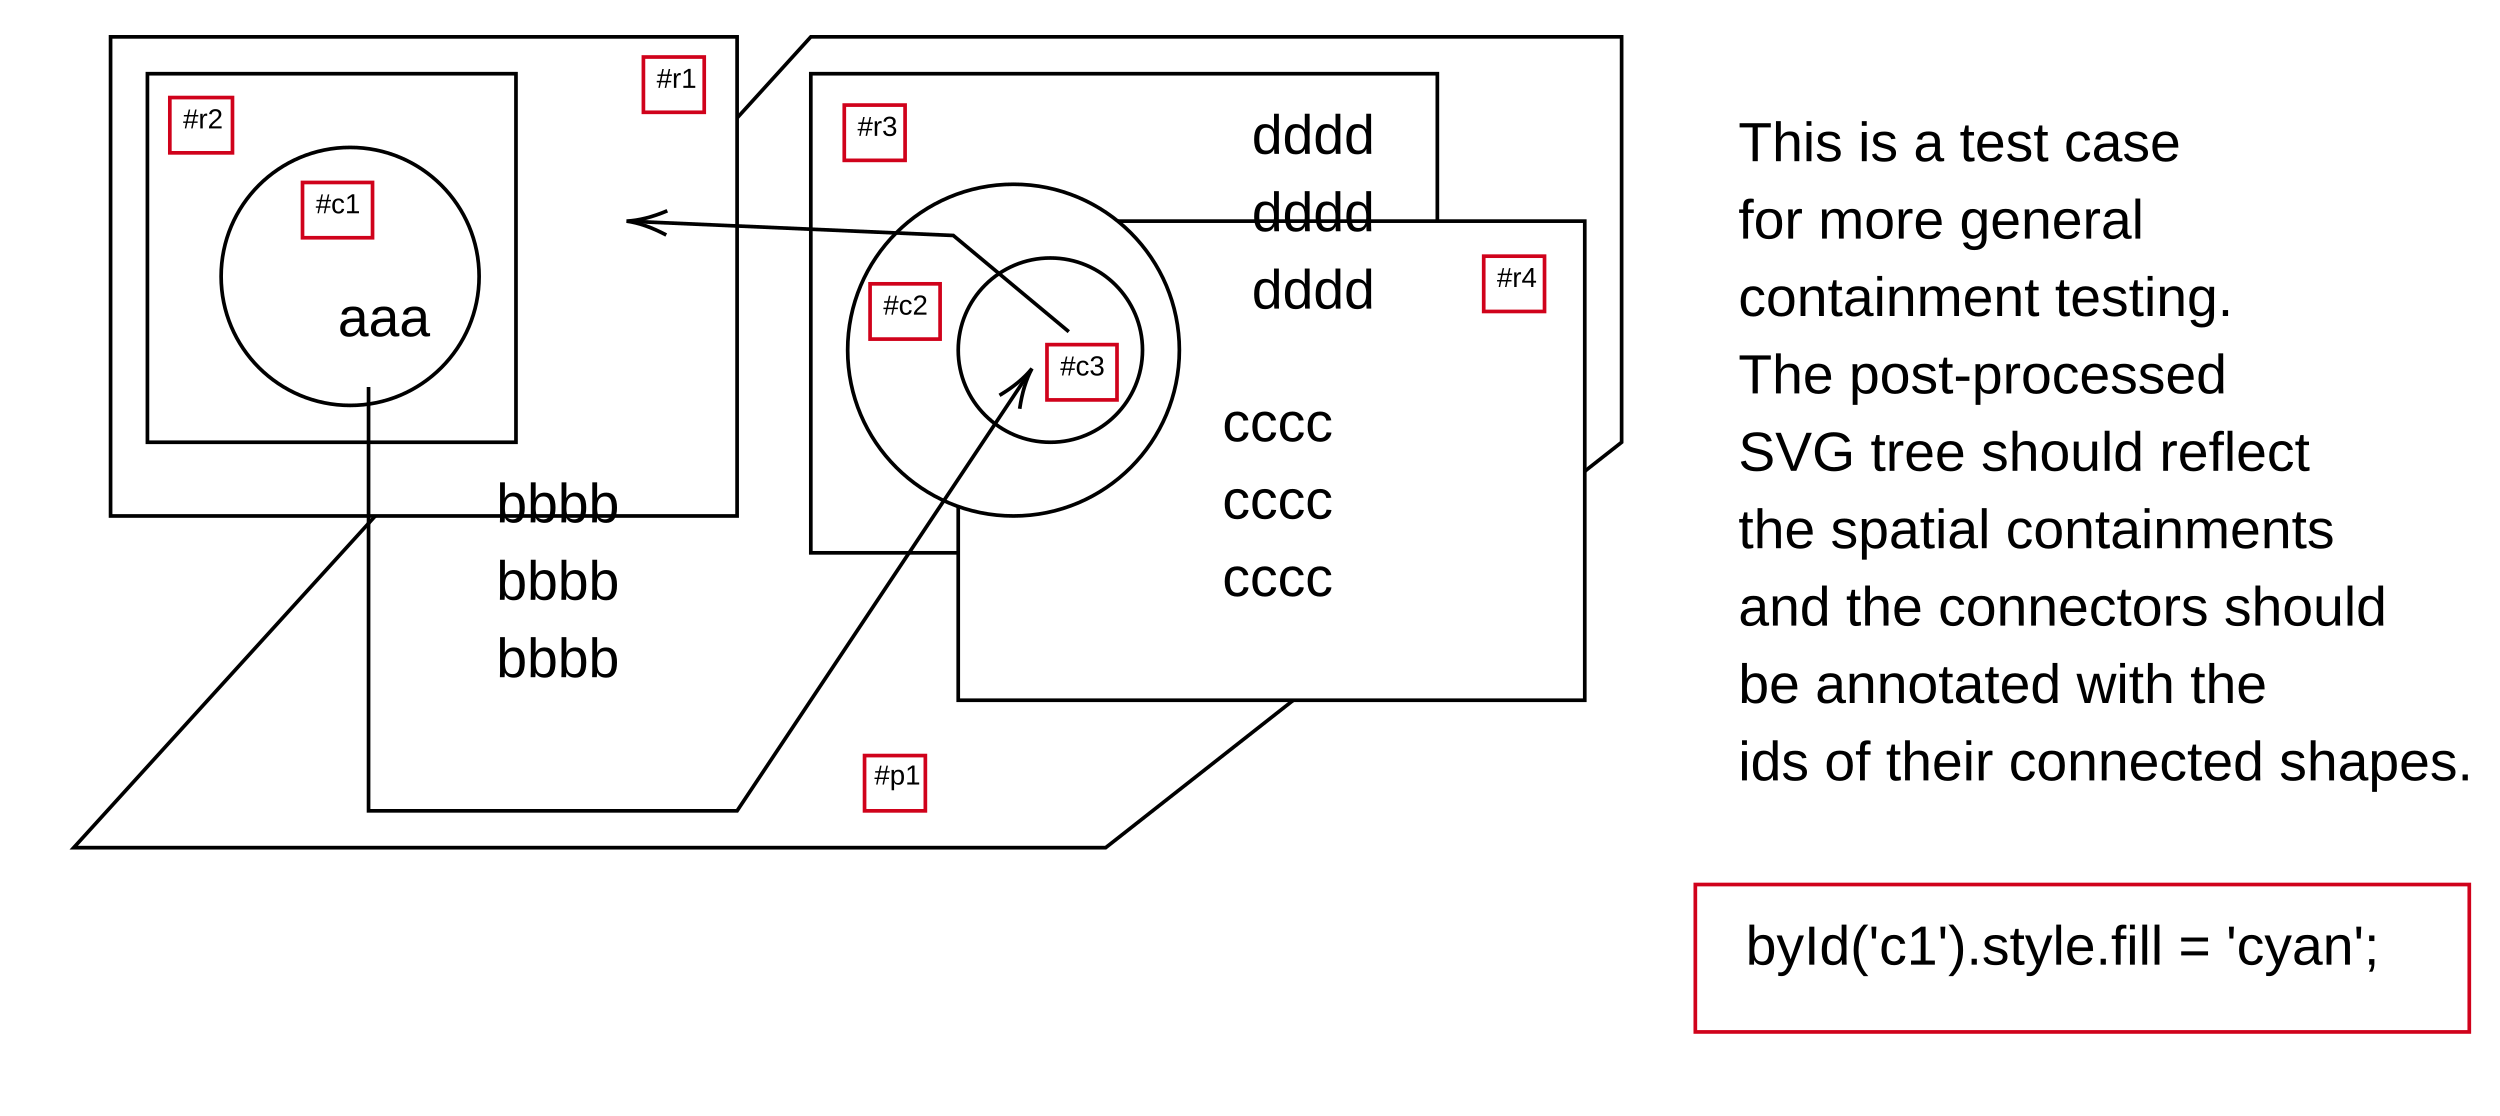
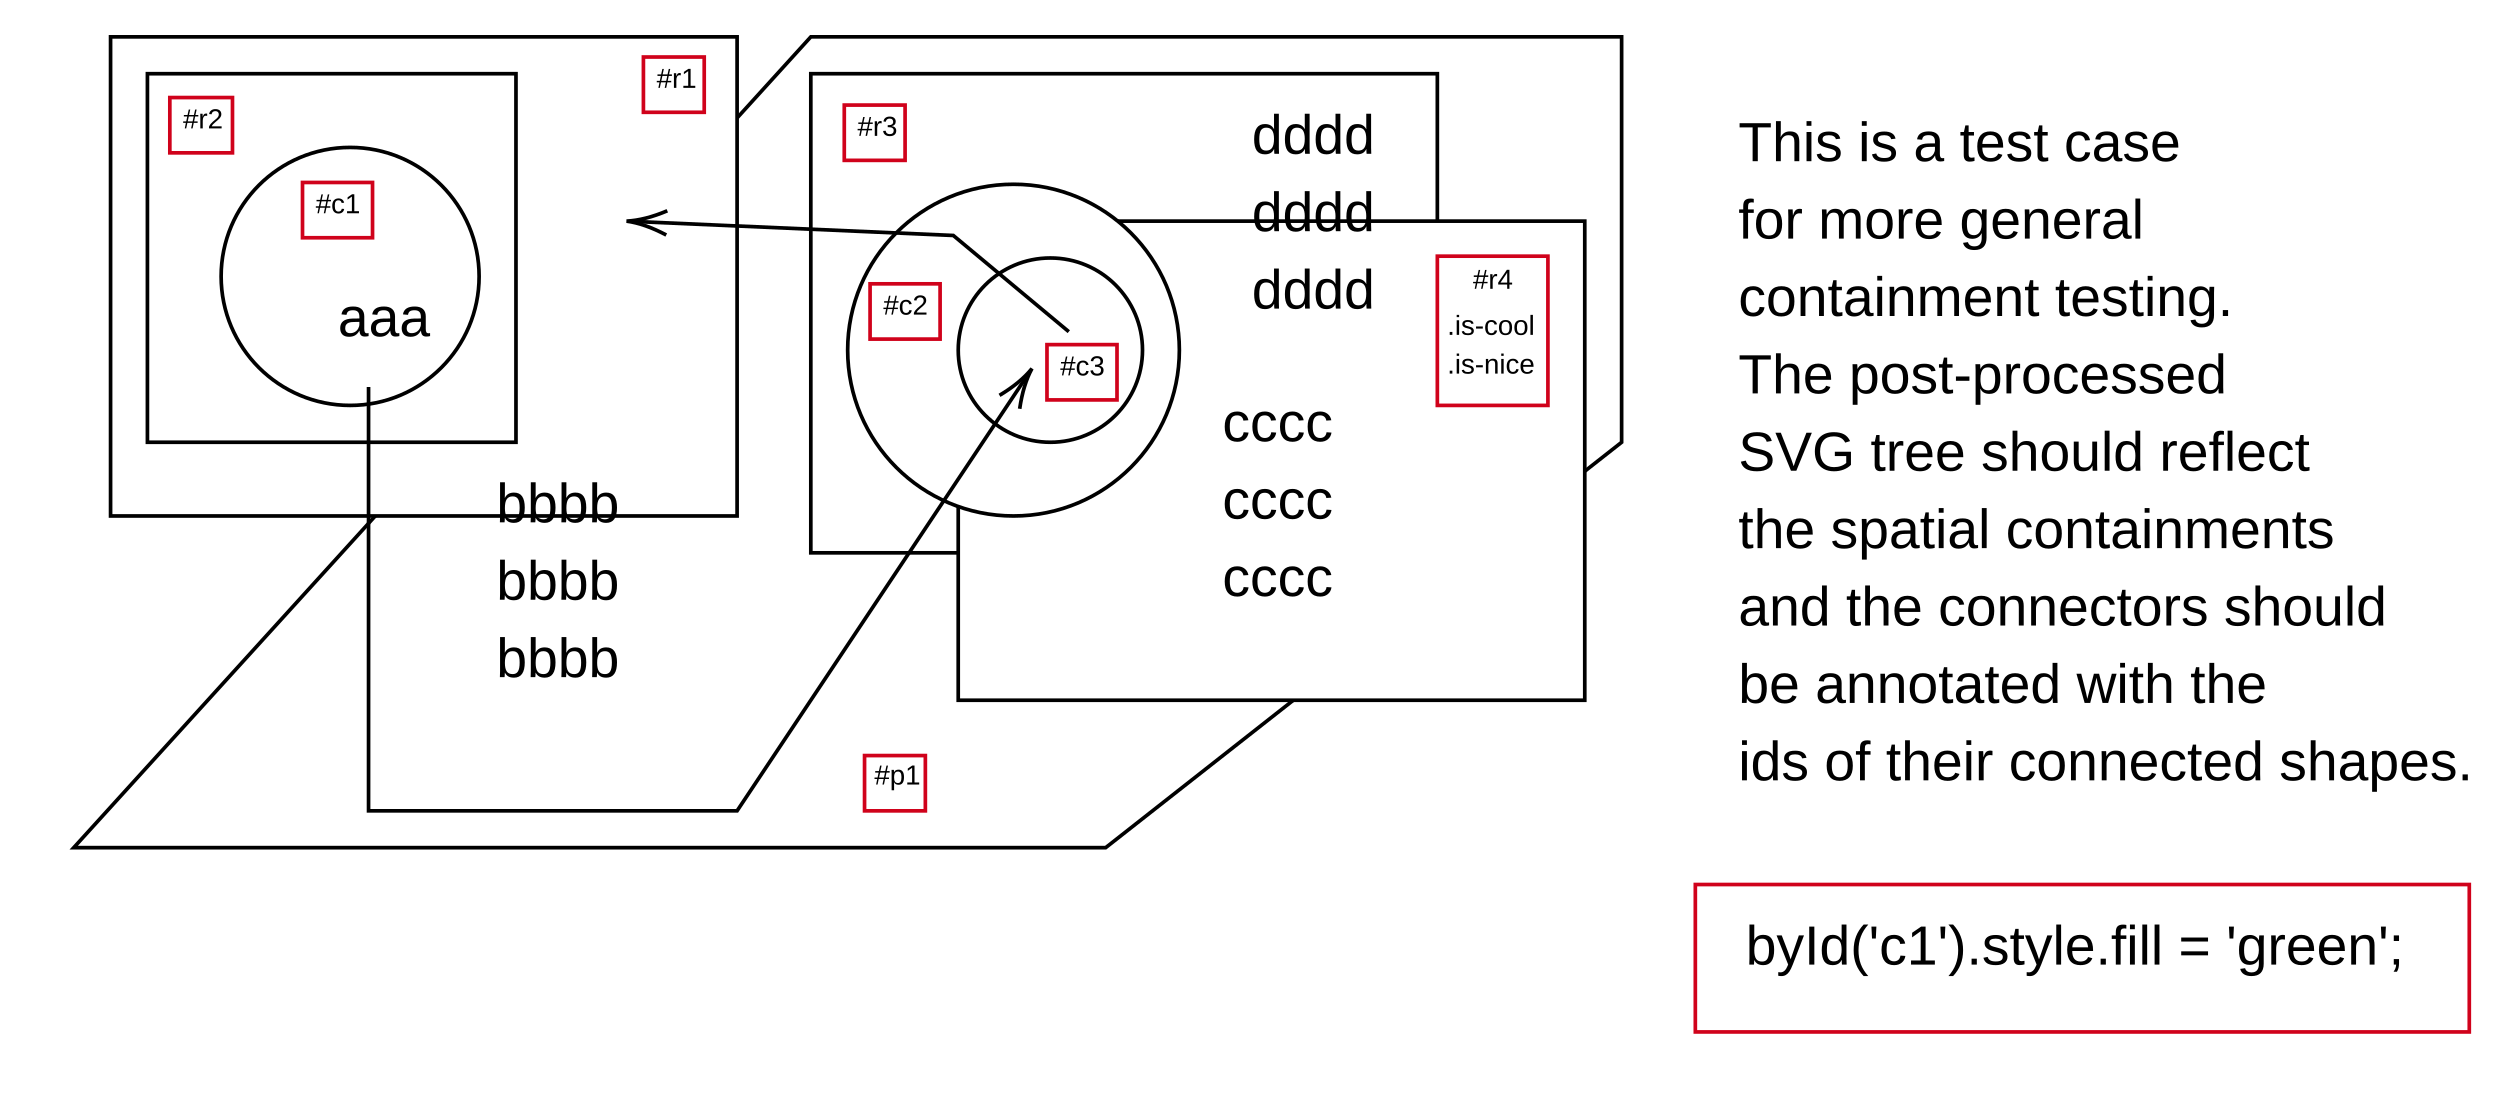
<svg xmlns="http://www.w3.org/2000/svg" x="0" y="0" width="678.333" height="302.8" style="         width:678.333px;         height:302.8px;         background: #FFF;         fill: none; ">
  <svg class="role-diagram-draw-area">
    <g class="shapes-region" style="stroke: black; fill: none;">
      <g class="shape">
        <polygon class="real" points=" 440,10 440,120 300,230 20,230 220,10" style="stroke: rgb(0, 0, 0); stroke-width: 1px; fill: rgb(255, 255, 255); fill-opacity: 1;" />
      </g>
      <g class="composite-shape">
        <path class="real" d=" M30,10 L200,10 L200,140 L30,140 Z" style="stroke-width: 1px; stroke: rgb(0, 0, 0); fill: rgb(255, 255, 255); fill-opacity: 1;" />
      </g>
      <g class="composite-shape">
        <path class="real" d=" M220,20 L390,20 L390,150 L220,150 Z" style="stroke-width: 1px; stroke: rgb(0, 0, 0); fill: rgb(255, 255, 255); fill-opacity: 1;" />
      </g>
      <g class="composite-shape">
        <path class="real" d=" M40,20 L140,20 L140,120 L40,120 Z" style="stroke-width: 1px; stroke: rgb(0, 0, 0); fill: rgb(255, 255, 255); fill-opacity: 1;" />
      </g>
      <g class="composite-shape">
        <path class="real" d=" M260,60 L430,60 L430,190 L260,190 Z" style="stroke-width: 1px; stroke: rgb(0, 0, 0); fill: rgb(255, 255, 255); fill-opacity: 1;" />
      </g>
      <g class="composite-shape">
        <path class="real" d=" M230,95 C230,70.15 250.15,50 275,50 C299.85,50 320,70.15 320,95 C320,119.85 299.85,140 275,140 C250.15,140 230,119.85 230,95 Z" style="stroke-width: 1px; stroke: rgb(0, 0, 0); fill: rgb(255, 255, 255); fill-opacity: 1;" />
      </g>
      <g class="composite-shape">
        <path class="real" d=" M60,75 C60,55.67 75.67,40 95,40 C114.33,40 130,55.67 130,75 C130,94.33 114.33,110 95,110 C75.67,110 60,94.33 60,75 Z" style="stroke-width: 1px; stroke: rgb(0, 0, 0); fill: rgb(255, 255, 255); fill-opacity: 1;" />
      </g>
      <g class="composite-shape">
        <path class="real" d=" M260,95 C260,81.19 271.19,70 285,70 C298.81,70 310,81.19 310,95 C310,108.81 298.81,120 285,120 C271.19,120 260,108.81 260,95 Z" style="stroke-width: 1px; stroke: rgb(0, 0, 0); fill: rgb(255, 255, 255); fill-opacity: 1;" />
      </g>
      <g class="arrow-line">
        <path class="connection real" stroke-dasharray="" d="  M100,105 L100,220 L200,220 L278.89,101.66" style="stroke: rgb(0, 0, 0); stroke-width: 1px; fill: none; fill-opacity: 1;" />
        <g stroke="#000" transform="matrix(-0.5546992,0.8320509,-0.8320509,-0.5546992,280,100)" style="stroke: rgb(0, 0, 0); stroke-width: 1px;">
          <path d=" M10.93,-3.29 Q4.96,-0.45 0,0 Q4.96,0.45 10.93,3.29" />
        </g>
      </g>
      <g class="arrow-line">
        <path class="connection real" stroke-dasharray="" d="  M172,60.09 L258.66,63.89 L290,90" style="stroke: rgb(0, 0, 0); stroke-width: 1px; fill: none; fill-opacity: 1;" />
        <g stroke="#000" transform="matrix(0.9990406,0.04379375,-0.04379375,0.9990406,170,60)" style="stroke: rgb(0, 0, 0); stroke-width: 1px;">
          <path d=" M10.93,-3.29 Q4.96,-0.45 0,0 Q4.96,0.45 10.93,3.29" />
        </g>
      </g>
      <g class="composite-shape">
        <path class="real" d=" M46.08,26.47 L63.08,26.47 L63.08,41.47 L46.08,41.47 Z" style="stroke-width: 1px; stroke: rgb(208, 2, 27); stroke-opacity: 1; fill: rgb(255, 255, 255); fill-opacity: 1;" />
      </g>
      <g class="composite-shape">
        <path class="real" d=" M174.58,15.47 L191.08,15.47 L191.08,30.47 L174.58,30.47 Z" style="stroke-width: 1px; stroke: rgb(208, 2, 27); stroke-opacity: 1; fill: rgb(255, 255, 255); fill-opacity: 1;" />
      </g>
      <g class="composite-shape">
        <path class="real" d=" M82.08,49.51 L101.08,49.51 L101.08,64.51 L82.08,64.51 Z" style="stroke-width: 1px; stroke: rgb(208, 2, 27); stroke-opacity: 1; fill: rgb(255, 255, 255); fill-opacity: 1;" />
      </g>
      <g class="composite-shape">
        <path class="real" d=" M236.08,77.01 L255.08,77.01 L255.08,92.01 L236.08,92.01 Z" style="stroke-width: 1px; stroke: rgb(208, 2, 27); stroke-opacity: 1; fill: rgb(255, 255, 255); fill-opacity: 1;" />
      </g>
      <g class="composite-shape">
        <path class="real" d=" M284.08,93.51 L303.08,93.51 L303.08,108.51 L284.08,108.51 Z" style="stroke-width: 1px; stroke: rgb(208, 2, 27); stroke-opacity: 1; fill: rgb(255, 255, 255); fill-opacity: 1;" />
      </g>
      <g class="composite-shape">
        <path class="real" d=" M229.08,28.51 L245.58,28.51 L245.58,43.51 L229.08,43.51 Z" style="stroke-width: 1px; stroke: rgb(208, 2, 27); stroke-opacity: 1; fill: rgb(255, 255, 255); fill-opacity: 1;" />
      </g>
      <g class="composite-shape">
-         <path class="real" d=" M402.58,69.51 L419.08,69.51 L419.08,84.51 L402.58,84.51 Z" style="stroke-width: 1px; stroke: rgb(208, 2, 27); stroke-opacity: 1; fill: rgb(255, 255, 255); fill-opacity: 1;" />
+         <path class="real" d=" M390,69.51 L420,69.51 L420,110 L390,110 Z" style="stroke-width: 1px; stroke: rgb(208, 2, 27); stroke-opacity: 1; fill: rgb(255, 255, 255); fill-opacity: 1;" />
      </g>
      <g class="composite-shape">
        <path class="real" d=" M234.58,205.01 L251.08,205.01 L251.08,220.01 L234.58,220.01 Z" style="stroke-width: 1px; stroke: rgb(208, 2, 27); stroke-opacity: 1; fill: rgb(255, 255, 255); fill-opacity: 1;" />
      </g>
      <g class="composite-shape">
-         <path class="real" d=" M460,240 L670,240 L670,280 L460,280 Z" style="stroke-width: 1px; stroke: rgb(208, 2, 27); fill: rgb(255, 255, 255); fill-opacity: 1; stroke-opacity: 1;" />
+         <path class="real" d=" M460,240 L670,240 L670,280 L460,280 Z" style="stroke-width: 1px; stroke: rgb(208, 2, 27); stroke-opacity: 1; fill: rgb(255, 255, 255); fill-opacity: 1;" />
      </g>
      <g />
    </g>
    <g />
    <g />
    <g />
  </svg>
  <svg width="677" height="301.467" style="width:677px;height:301.467px;font-family:Asana-Math, Asana;background:#FFF;">
    <g>
      <g>
        <g>
-           <text x="134.667" y="131.833" style="white-space:pre;stroke:none;fill:rgb(0,0,0);fill-opacity:1;font-size:15px;font-family:Arial, Helvetica, sans-serif;font-weight:400;font-style:normal;dominant-baseline:text-before-edge;text-decoration:none;">bbbb</text>
-         </g>
-       </g>
-       <g>
-         <g>
-           <text x="134.667" y="152.833" style="white-space:pre;stroke:none;fill:rgb(0,0,0);fill-opacity:1;font-size:15px;font-family:Arial, Helvetica, sans-serif;font-weight:400;font-style:normal;dominant-baseline:text-before-edge;text-decoration:none;">bbbb</text>
-         </g>
-       </g>
-       <g>
-         <g>
-           <text x="134.667" y="173.833" style="white-space:pre;stroke:none;fill:rgb(0,0,0);fill-opacity:1;font-size:15px;font-family:Arial, Helvetica, sans-serif;font-weight:400;font-style:normal;dominant-baseline:text-before-edge;text-decoration:none;">bbbb</text>
-         </g>
-       </g>
-     </g>
-     <g>
-       <g>
-         <g>
-           <text x="331.667" y="109.833" style="white-space:pre;stroke:none;fill:rgb(0,0,0);fill-opacity:1;font-size:15px;font-family:Arial, Helvetica, sans-serif;font-weight:400;font-style:normal;dominant-baseline:text-before-edge;text-decoration:none;">cccc</text>
-         </g>
-       </g>
-       <g>
-         <g>
-           <text x="331.667" y="130.833" style="white-space:pre;stroke:none;fill:rgb(0,0,0);fill-opacity:1;font-size:15px;font-family:Arial, Helvetica, sans-serif;font-weight:400;font-style:normal;dominant-baseline:text-before-edge;text-decoration:none;">cccc</text>
-         </g>
-       </g>
-       <g>
-         <g>
-           <text x="331.667" y="151.833" style="white-space:pre;stroke:none;fill:rgb(0,0,0);fill-opacity:1;font-size:15px;font-family:Arial, Helvetica, sans-serif;font-weight:400;font-style:normal;dominant-baseline:text-before-edge;text-decoration:none;">cccc</text>
-         </g>
-       </g>
-     </g>
-     <g>
-       <g>
-         <g>
-           <text x="339.667" y="31.833" style="white-space:pre;stroke:none;fill:rgb(0,0,0);fill-opacity:1;font-size:15px;font-family:Arial, Helvetica, sans-serif;font-weight:400;font-style:normal;dominant-baseline:text-before-edge;text-decoration:none;">dddd</text>
-         </g>
-       </g>
-       <g>
-         <g>
-           <text x="339.667" y="52.833" style="white-space:pre;stroke:none;fill:rgb(0,0,0);fill-opacity:1;font-size:15px;font-family:Arial, Helvetica, sans-serif;font-weight:400;font-style:normal;dominant-baseline:text-before-edge;text-decoration:none;">dddd</text>
-         </g>
-       </g>
-       <g>
-         <g>
-           <text x="339.667" y="73.833" style="white-space:pre;stroke:none;fill:rgb(0,0,0);fill-opacity:1;font-size:15px;font-family:Arial, Helvetica, sans-serif;font-weight:400;font-style:normal;dominant-baseline:text-before-edge;text-decoration:none;">dddd</text>
+           <text x="134.667" y="131.827" style="white-space:pre;stroke:none;fill:rgb(0,0,0);fill-opacity:1;font-size:15px;font-family:Arial, Helvetica, sans-serif;font-weight:400;font-style:normal;dominant-baseline:text-before-edge;text-decoration:none;">bbbb</text>
+         </g>
+       </g>
+       <g>
+         <g>
+           <text x="134.667" y="152.827" style="white-space:pre;stroke:none;fill:rgb(0,0,0);fill-opacity:1;font-size:15px;font-family:Arial, Helvetica, sans-serif;font-weight:400;font-style:normal;dominant-baseline:text-before-edge;text-decoration:none;">bbbb</text>
+         </g>
+       </g>
+       <g>
+         <g>
+           <text x="134.667" y="173.827" style="white-space:pre;stroke:none;fill:rgb(0,0,0);fill-opacity:1;font-size:15px;font-family:Arial, Helvetica, sans-serif;font-weight:400;font-style:normal;dominant-baseline:text-before-edge;text-decoration:none;">bbbb</text>
+         </g>
+       </g>
+     </g>
+     <g>
+       <g>
+         <g>
+           <text x="331.667" y="109.827" style="white-space:pre;stroke:none;fill:rgb(0,0,0);fill-opacity:1;font-size:15px;font-family:Arial, Helvetica, sans-serif;font-weight:400;font-style:normal;dominant-baseline:text-before-edge;text-decoration:none;">cccc</text>
+         </g>
+       </g>
+       <g>
+         <g>
+           <text x="331.667" y="130.827" style="white-space:pre;stroke:none;fill:rgb(0,0,0);fill-opacity:1;font-size:15px;font-family:Arial, Helvetica, sans-serif;font-weight:400;font-style:normal;dominant-baseline:text-before-edge;text-decoration:none;">cccc</text>
+         </g>
+       </g>
+       <g>
+         <g>
+           <text x="331.667" y="151.827" style="white-space:pre;stroke:none;fill:rgb(0,0,0);fill-opacity:1;font-size:15px;font-family:Arial, Helvetica, sans-serif;font-weight:400;font-style:normal;dominant-baseline:text-before-edge;text-decoration:none;">cccc</text>
+         </g>
+       </g>
+     </g>
+     <g>
+       <g>
+         <g>
+           <text x="339.667" y="31.827" style="white-space:pre;stroke:none;fill:rgb(0,0,0);fill-opacity:1;font-size:15px;font-family:Arial, Helvetica, sans-serif;font-weight:400;font-style:normal;dominant-baseline:text-before-edge;text-decoration:none;">dddd</text>
+         </g>
+       </g>
+       <g>
+         <g>
+           <text x="339.667" y="52.827" style="white-space:pre;stroke:none;fill:rgb(0,0,0);fill-opacity:1;font-size:15px;font-family:Arial, Helvetica, sans-serif;font-weight:400;font-style:normal;dominant-baseline:text-before-edge;text-decoration:none;">dddd</text>
+         </g>
+       </g>
+       <g>
+         <g>
+           <text x="339.667" y="73.827" style="white-space:pre;stroke:none;fill:rgb(0,0,0);fill-opacity:1;font-size:15px;font-family:Arial, Helvetica, sans-serif;font-weight:400;font-style:normal;dominant-baseline:text-before-edge;text-decoration:none;">dddd</text>
        </g>
      </g>
    </g>
    <g>
      <g>
        <g>
          <text x="91.667" y="81.333" style="white-space:pre;stroke:none;fill:rgb(0,0,0);fill-opacity:1;font-size:15px;font-family:Arial, Helvetica, sans-serif;font-weight:400;font-style:normal;dominant-baseline:text-before-edge;text-decoration:none;">aaa</text>
        </g>
      </g>
    </g>
    <g>
      <g>
        <g>
-           <text x="471.667" y="33.833" style="white-space:pre;stroke:none;fill:rgb(0,0,0);fill-opacity:1;font-size:15px;font-family:Arial, Helvetica, sans-serif;font-weight:400;font-style:normal;dominant-baseline:text-before-edge;text-decoration:none;">This is a test case</text>
-         </g>
-       </g>
-       <g>
-         <g>
-           <text x="471.667" y="54.833" style="white-space:pre;stroke:none;fill:rgb(0,0,0);fill-opacity:1;font-size:15px;font-family:Arial, Helvetica, sans-serif;font-weight:400;font-style:normal;dominant-baseline:text-before-edge;text-decoration:none;">for more general</text>
-         </g>
-       </g>
-       <g>
-         <g>
-           <text x="471.667" y="75.833" style="white-space:pre;stroke:none;fill:rgb(0,0,0);fill-opacity:1;font-size:15px;font-family:Arial, Helvetica, sans-serif;font-weight:400;font-style:normal;dominant-baseline:text-before-edge;text-decoration:none;">containment testing.</text>
-         </g>
-       </g>
-       <g>
-         <g>
-           <text x="471.667" y="96.833" style="white-space:pre;stroke:none;fill:rgb(0,0,0);fill-opacity:1;font-size:15px;font-family:Arial, Helvetica, sans-serif;font-weight:400;font-style:normal;dominant-baseline:text-before-edge;text-decoration:none;">The post-processed</text>
-         </g>
-       </g>
-       <g>
-         <g>
-           <text x="471.667" y="117.833" style="white-space:pre;stroke:none;fill:rgb(0,0,0);fill-opacity:1;font-size:15px;font-family:Arial, Helvetica, sans-serif;font-weight:400;font-style:normal;dominant-baseline:text-before-edge;text-decoration:none;">SVG tree should reflect</text>
-         </g>
-       </g>
-       <g>
-         <g>
-           <text x="471.667" y="138.833" style="white-space:pre;stroke:none;fill:rgb(0,0,0);fill-opacity:1;font-size:15px;font-family:Arial, Helvetica, sans-serif;font-weight:400;font-style:normal;dominant-baseline:text-before-edge;text-decoration:none;">the spatial containments</text>
-         </g>
-       </g>
-       <g>
-         <g>
-           <text x="471.667" y="159.833" style="white-space:pre;stroke:none;fill:rgb(0,0,0);fill-opacity:1;font-size:15px;font-family:Arial, Helvetica, sans-serif;font-weight:400;font-style:normal;dominant-baseline:text-before-edge;text-decoration:none;">and the connectors should</text>
-         </g>
-       </g>
-       <g>
-         <g>
-           <text x="471.667" y="180.833" style="white-space:pre;stroke:none;fill:rgb(0,0,0);fill-opacity:1;font-size:15px;font-family:Arial, Helvetica, sans-serif;font-weight:400;font-style:normal;dominant-baseline:text-before-edge;text-decoration:none;">be annotated with the</text>
-         </g>
-       </g>
-       <g>
-         <g>
-           <text x="471.667" y="201.833" style="white-space:pre;stroke:none;fill:rgb(0,0,0);fill-opacity:1;font-size:15px;font-family:Arial, Helvetica, sans-serif;font-weight:400;font-style:normal;dominant-baseline:text-before-edge;text-decoration:none;">ids of their connected shapes.</text>
-         </g>
-       </g>
-     </g>
-     <g>
-       <g>
-         <g>
-           <text x="49.667" y="29.883" style="white-space:pre;stroke:none;fill:rgb(0,0,0);fill-opacity:1;font-size:7.5px;font-family:Arial, Helvetica, sans-serif;font-weight:400;font-style:normal;dominant-baseline:text-before-edge;text-decoration:none;">#r2</text>
-         </g>
-       </g>
-     </g>
-     <g>
-       <g>
-         <g>
-           <text x="178.167" y="18.883" style="white-space:pre;stroke:none;fill:rgb(0,0,0);fill-opacity:1;font-size:7.5px;font-family:Arial, Helvetica, sans-serif;font-weight:400;font-style:normal;dominant-baseline:text-before-edge;text-decoration:none;">#r1</text>
-         </g>
-       </g>
-     </g>
-     <g>
-       <g>
-         <g>
-           <text x="85.667" y="52.917" style="white-space:pre;stroke:none;fill:rgb(0,0,0);fill-opacity:1;font-size:7.5px;font-family:Arial, Helvetica, sans-serif;font-weight:400;font-style:normal;dominant-baseline:text-before-edge;text-decoration:none;">#c1</text>
-         </g>
-       </g>
-     </g>
-     <g>
-       <g>
-         <g>
-           <text x="239.667" y="80.417" style="white-space:pre;stroke:none;fill:rgb(0,0,0);fill-opacity:1;font-size:7.5px;font-family:Arial, Helvetica, sans-serif;font-weight:400;font-style:normal;dominant-baseline:text-before-edge;text-decoration:none;">#c2</text>
-         </g>
-       </g>
-     </g>
-     <g>
-       <g>
-         <g>
-           <text x="287.667" y="96.917" style="white-space:pre;stroke:none;fill:rgb(0,0,0);fill-opacity:1;font-size:7.5px;font-family:Arial, Helvetica, sans-serif;font-weight:400;font-style:normal;dominant-baseline:text-before-edge;text-decoration:none;">#c3</text>
-         </g>
-       </g>
-     </g>
-     <g>
-       <g>
-         <g>
-           <text x="232.667" y="31.917" style="white-space:pre;stroke:none;fill:rgb(0,0,0);fill-opacity:1;font-size:7.5px;font-family:Arial, Helvetica, sans-serif;font-weight:400;font-style:normal;dominant-baseline:text-before-edge;text-decoration:none;">#r3</text>
-         </g>
-       </g>
-     </g>
-     <g>
-       <g>
-         <g>
-           <text x="406.167" y="72.917" style="white-space:pre;stroke:none;fill:rgb(0,0,0);fill-opacity:1;font-size:7.5px;font-family:Arial, Helvetica, sans-serif;font-weight:400;font-style:normal;dominant-baseline:text-before-edge;text-decoration:none;">#r4</text>
-         </g>
-       </g>
-     </g>
-     <g>
-       <g>
-         <g>
-           <text x="237.25" y="207.917" style="white-space:pre;stroke:none;fill:rgb(0,0,0);fill-opacity:1;font-size:7.5px;font-family:Arial, Helvetica, sans-serif;font-weight:400;font-style:normal;dominant-baseline:text-before-edge;text-decoration:none;">#p1</text>
-         </g>
-       </g>
-     </g>
-     <g>
-       <g>
-         <g>
-           <text x="473.667" y="251.833" style="white-space:pre;stroke:none;fill:rgb(0,0,0);fill-opacity:1;font-size:15px;font-family:Arial, Helvetica, sans-serif;font-weight:400;font-style:normal;dominant-baseline:text-before-edge;text-decoration:none;">byId('c1').style.fill = 'cyan';</text>
+           <text x="471.667" y="33.827" style="white-space:pre;stroke:none;fill:rgb(0,0,0);fill-opacity:1;font-size:15px;font-family:Arial, Helvetica, sans-serif;font-weight:400;font-style:normal;dominant-baseline:text-before-edge;text-decoration:none;">This is a test case</text>
+         </g>
+       </g>
+       <g>
+         <g>
+           <text x="471.667" y="54.827" style="white-space:pre;stroke:none;fill:rgb(0,0,0);fill-opacity:1;font-size:15px;font-family:Arial, Helvetica, sans-serif;font-weight:400;font-style:normal;dominant-baseline:text-before-edge;text-decoration:none;">for more general</text>
+         </g>
+       </g>
+       <g>
+         <g>
+           <text x="471.667" y="75.827" style="white-space:pre;stroke:none;fill:rgb(0,0,0);fill-opacity:1;font-size:15px;font-family:Arial, Helvetica, sans-serif;font-weight:400;font-style:normal;dominant-baseline:text-before-edge;text-decoration:none;">containment testing.</text>
+         </g>
+       </g>
+       <g>
+         <g>
+           <text x="471.667" y="96.827" style="white-space:pre;stroke:none;fill:rgb(0,0,0);fill-opacity:1;font-size:15px;font-family:Arial, Helvetica, sans-serif;font-weight:400;font-style:normal;dominant-baseline:text-before-edge;text-decoration:none;">The post-processed</text>
+         </g>
+       </g>
+       <g>
+         <g>
+           <text x="471.667" y="117.827" style="white-space:pre;stroke:none;fill:rgb(0,0,0);fill-opacity:1;font-size:15px;font-family:Arial, Helvetica, sans-serif;font-weight:400;font-style:normal;dominant-baseline:text-before-edge;text-decoration:none;">SVG tree should reflect</text>
+         </g>
+       </g>
+       <g>
+         <g>
+           <text x="471.667" y="138.827" style="white-space:pre;stroke:none;fill:rgb(0,0,0);fill-opacity:1;font-size:15px;font-family:Arial, Helvetica, sans-serif;font-weight:400;font-style:normal;dominant-baseline:text-before-edge;text-decoration:none;">the spatial containments</text>
+         </g>
+       </g>
+       <g>
+         <g>
+           <text x="471.667" y="159.827" style="white-space:pre;stroke:none;fill:rgb(0,0,0);fill-opacity:1;font-size:15px;font-family:Arial, Helvetica, sans-serif;font-weight:400;font-style:normal;dominant-baseline:text-before-edge;text-decoration:none;">and the connectors should</text>
+         </g>
+       </g>
+       <g>
+         <g>
+           <text x="471.667" y="180.827" style="white-space:pre;stroke:none;fill:rgb(0,0,0);fill-opacity:1;font-size:15px;font-family:Arial, Helvetica, sans-serif;font-weight:400;font-style:normal;dominant-baseline:text-before-edge;text-decoration:none;">be annotated with the</text>
+         </g>
+       </g>
+       <g>
+         <g>
+           <text x="471.667" y="201.827" style="white-space:pre;stroke:none;fill:rgb(0,0,0);fill-opacity:1;font-size:15px;font-family:Arial, Helvetica, sans-serif;font-weight:400;font-style:normal;dominant-baseline:text-before-edge;text-decoration:none;">ids of their connected shapes.</text>
+         </g>
+       </g>
+     </g>
+     <g>
+       <g>
+         <g>
+           <text x="49.667" y="29.88" style="white-space:pre;stroke:none;fill:rgb(0,0,0);fill-opacity:1;font-size:7.5px;font-family:Arial, Helvetica, sans-serif;font-weight:400;font-style:normal;dominant-baseline:text-before-edge;text-decoration:none;">#r2</text>
+         </g>
+       </g>
+     </g>
+     <g>
+       <g>
+         <g>
+           <text x="178.173" y="18.88" style="white-space:pre;stroke:none;fill:rgb(0,0,0);fill-opacity:1;font-size:7.5px;font-family:Arial, Helvetica, sans-serif;font-weight:400;font-style:normal;dominant-baseline:text-before-edge;text-decoration:none;">#r1</text>
+         </g>
+       </g>
+     </g>
+     <g>
+       <g>
+         <g>
+           <text x="85.667" y="52.907" style="white-space:pre;stroke:none;fill:rgb(0,0,0);fill-opacity:1;font-size:7.5px;font-family:Arial, Helvetica, sans-serif;font-weight:400;font-style:normal;dominant-baseline:text-before-edge;text-decoration:none;">#c1</text>
+         </g>
+       </g>
+     </g>
+     <g>
+       <g>
+         <g>
+           <text x="239.667" y="80.413" style="white-space:pre;stroke:none;fill:rgb(0,0,0);fill-opacity:1;font-size:7.5px;font-family:Arial, Helvetica, sans-serif;font-weight:400;font-style:normal;dominant-baseline:text-before-edge;text-decoration:none;">#c2</text>
+         </g>
+       </g>
+     </g>
+     <g>
+       <g>
+         <g>
+           <text x="287.667" y="96.907" style="white-space:pre;stroke:none;fill:rgb(0,0,0);fill-opacity:1;font-size:7.5px;font-family:Arial, Helvetica, sans-serif;font-weight:400;font-style:normal;dominant-baseline:text-before-edge;text-decoration:none;">#c3</text>
+         </g>
+       </g>
+     </g>
+     <g>
+       <g>
+         <g>
+           <text x="232.667" y="31.907" style="white-space:pre;stroke:none;fill:rgb(0,0,0);fill-opacity:1;font-size:7.5px;font-family:Arial, Helvetica, sans-serif;font-weight:400;font-style:normal;dominant-baseline:text-before-edge;text-decoration:none;">#r3</text>
+         </g>
+       </g>
+     </g>
+     <g>
+       <g>
+         <g>
+           <text x="399.667" y="73.413" style="white-space:pre;stroke:none;fill:rgb(0,0,0);fill-opacity:1;font-size:7.5px;font-family:Arial, Helvetica, sans-serif;font-weight:400;font-style:normal;dominant-baseline:text-before-edge;text-decoration:none;">#r4</text>
+         </g>
+       </g>
+     </g>
+     <g>
+       <g>
+         <g>
+           <text x="237.253" y="207.907" style="white-space:pre;stroke:none;fill:rgb(0,0,0);fill-opacity:1;font-size:7.5px;font-family:Arial, Helvetica, sans-serif;font-weight:400;font-style:normal;dominant-baseline:text-before-edge;text-decoration:none;">#p1</text>
+         </g>
+       </g>
+     </g>
+     <g>
+       <g>
+         <g>
+           <text x="473.667" y="251.827" style="white-space:pre;stroke:none;fill:rgb(0,0,0);fill-opacity:1;font-size:15px;font-family:Arial, Helvetica, sans-serif;font-weight:400;font-style:normal;dominant-baseline:text-before-edge;text-decoration:none;">byId('c1').style.fill = 'green';</text>
+         </g>
+       </g>
+     </g>
+     <g>
+       <g>
+         <g>
+           <text x="392.667" y="85.907" style="white-space:pre;stroke:none;fill:rgb(0,0,0);fill-opacity:1;font-size:7.5px;font-family:Arial, Helvetica, sans-serif;font-weight:400;font-style:normal;dominant-baseline:text-before-edge;text-decoration:none;">.is-cool</text>
+         </g>
+       </g>
+       <g>
+         <g>
+           <text x="392.667" y="96.413" style="white-space:pre;stroke:none;fill:rgb(0,0,0);fill-opacity:1;font-size:7.5px;font-family:Arial, Helvetica, sans-serif;font-weight:400;font-style:normal;dominant-baseline:text-before-edge;text-decoration:none;">.is-nice</text>
        </g>
      </g>
    </g>
  </svg>
</svg>
